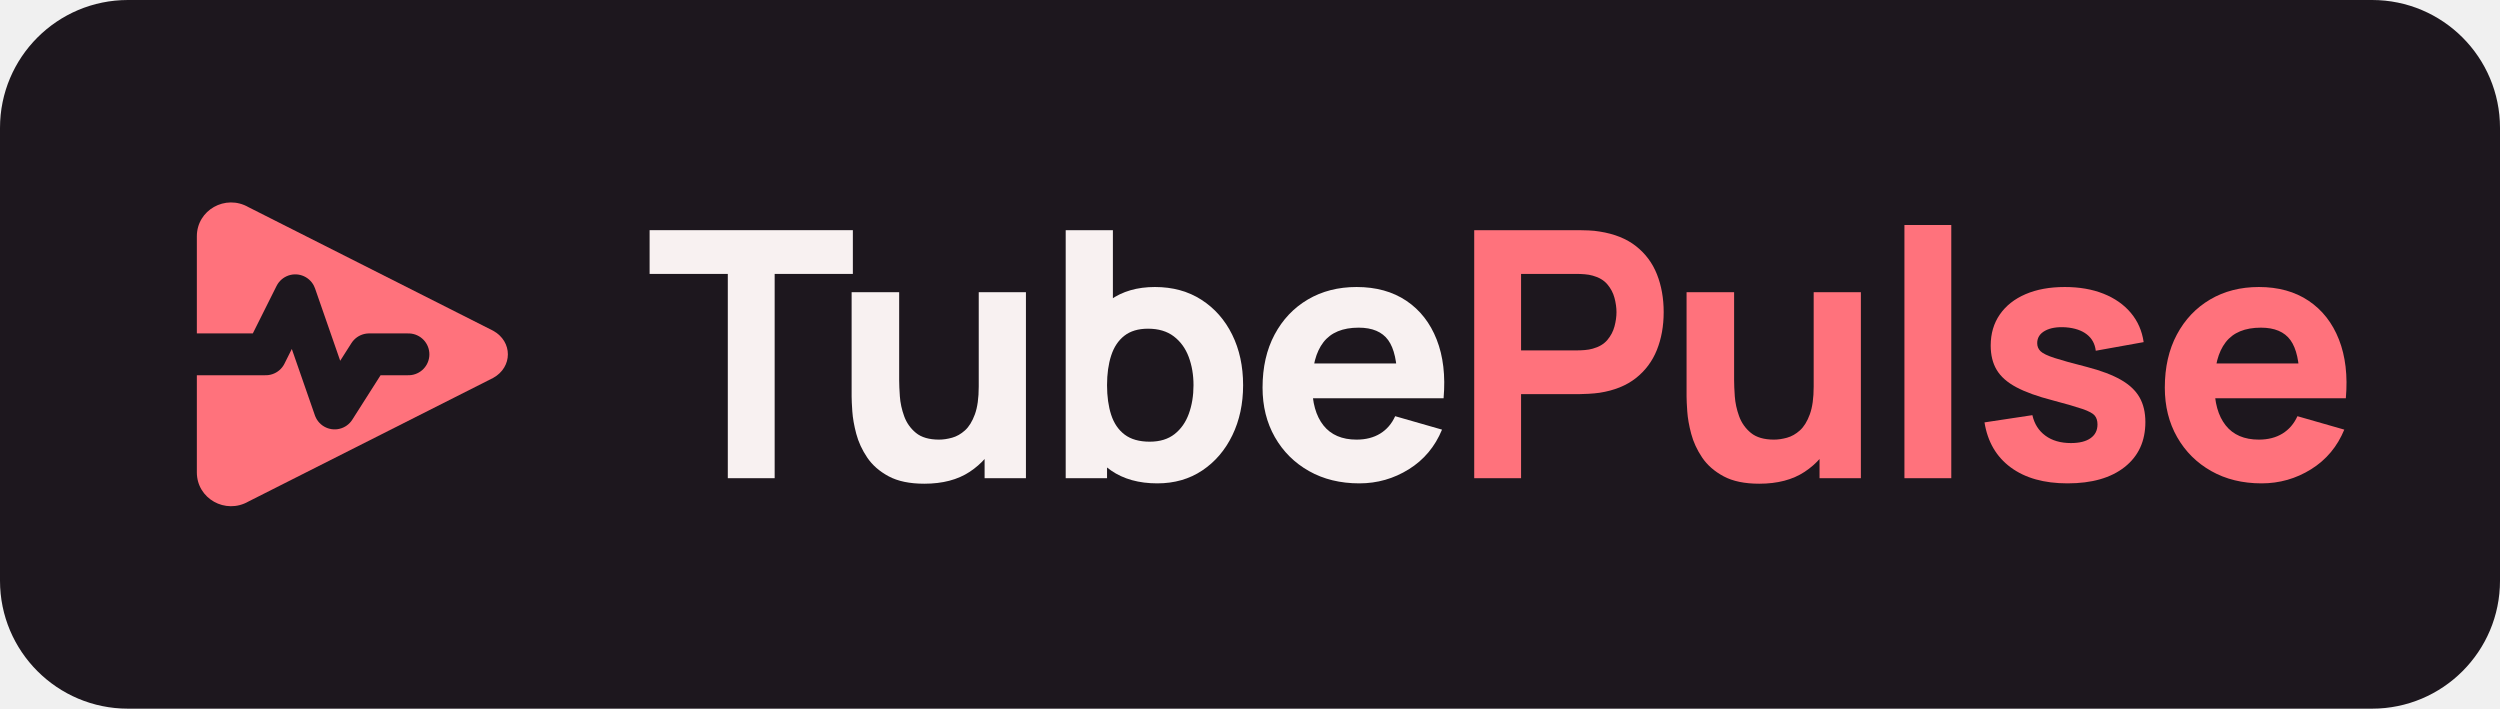
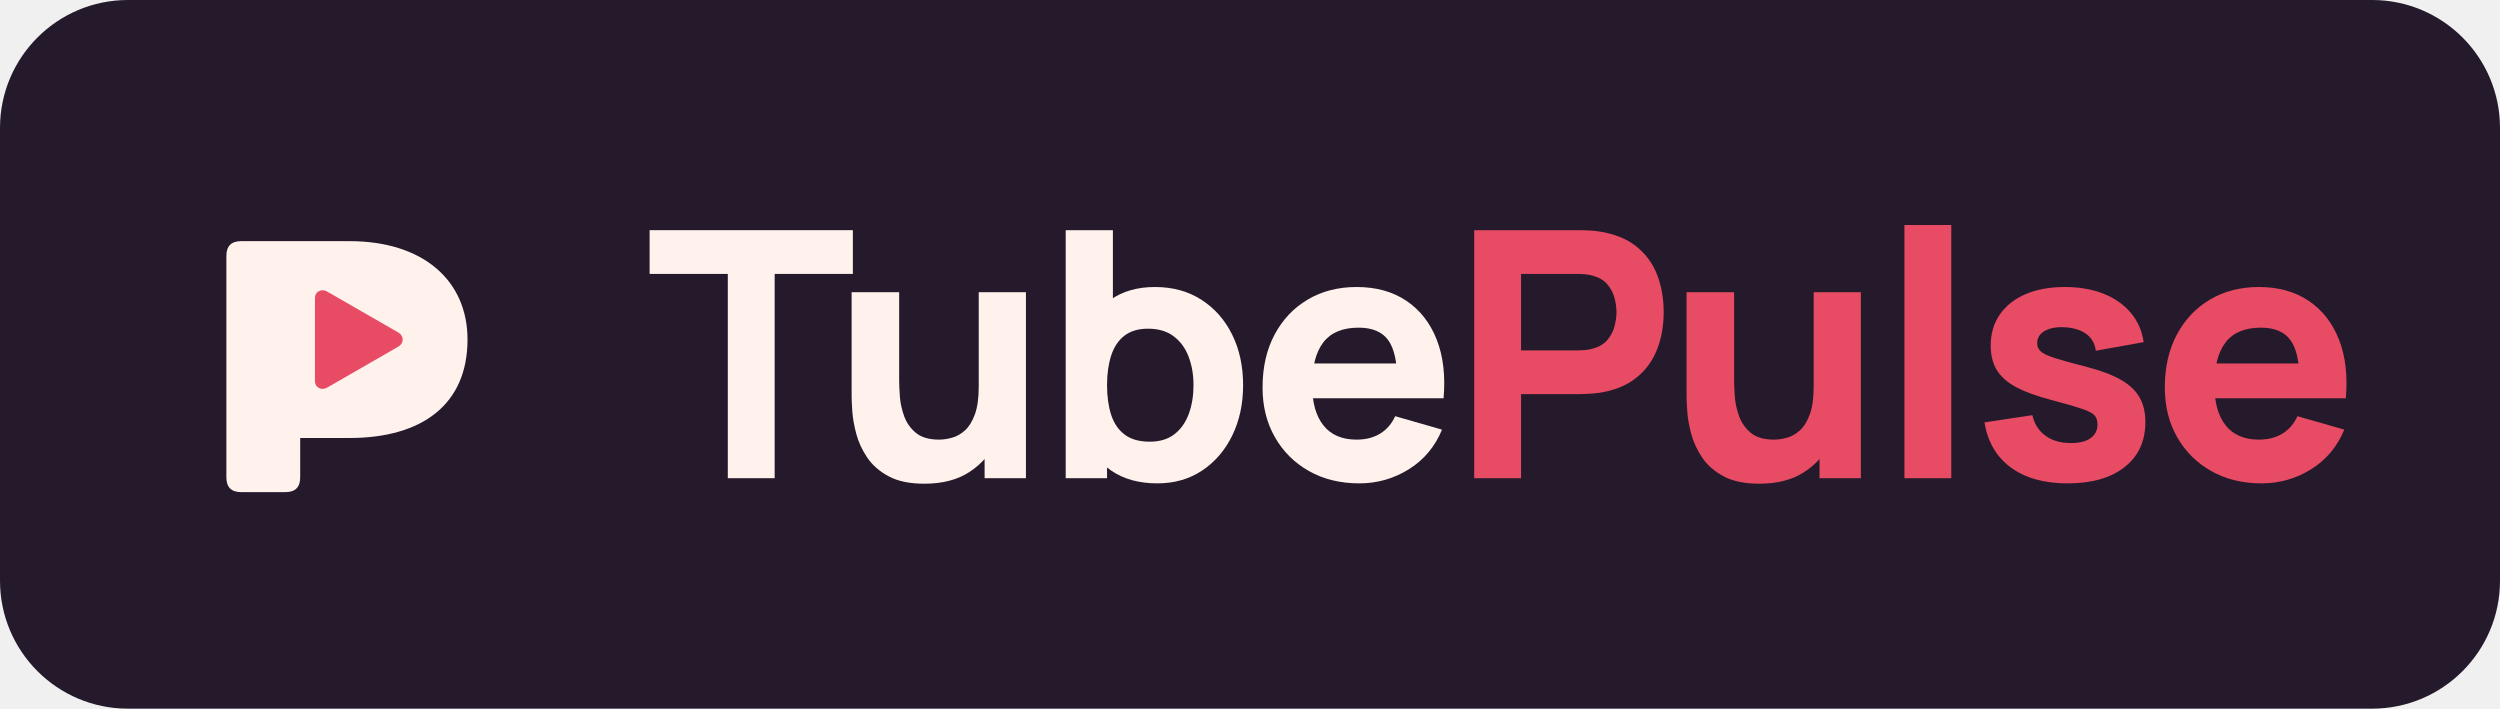
<svg xmlns="http://www.w3.org/2000/svg" width="508" height="144" viewBox="0 0 508 144" role="img" aria-labelledby="logo-title">
-   <defs>
-     <mask id="pulse-cut" maskUnits="userSpaceOnUse" x="0" y="0" width="96" height="96">
-       <path fill="#fff" d="M0 0h96v96H0z" />
-       <path d="M11 48 H33 L39 36 L47 59 L54 48 H62" fill="none" stroke="#000" stroke-width="8.5" stroke-linecap="round" stroke-linejoin="round" />
-     </mask>
-   </defs>
-   <rect width="508" height="144" rx="26" fill="#1d171e" />
+   <rect width="508" height="144" rx="26" fill="#241a2b" />
  <g transform="translate(21 24)">
-     <path fill="#ff727c" d="M19 24 C19 18.7 24.8 15.4 29.5 18.1 L79.2 43.2 C83.2 45.4 83.2 50.6 79.2 52.8 L29.5 77.9 C24.8 80.6 19 77.3 19 72 Z" mask="url(#pulse-cut)" />
+     <path fill="#fff1eb" d="M28 25H50C65 25 74 33 74 45C74 58 65 65 50 65H40V73C40 75 39 76 37 76H28C26 76 25 75 25 73V28C25 26 26 25 28 25Z" />
+     <path fill="#e84b64" d="M43 36.5C43 35.3 44.3 34.6 45.4 35.2L60 43.6C61.1 44.3 61.1 45.7 60 46.4L45.4 54.8C44.3 55.4 43 54.7 43 53.5Z" />
  </g>
  <g aria-label="TubePulse">
-     <path fill="#f8f1f1" transform="translate(131.30 97.17) scale(0.035 -0.035)" d="M474 0L474 1186L20 1186L20 1440L1200 1440L1200 1186L746 1186L746 0Z" />
-     <path fill="#f8f1f1" transform="translate(168.85 97.17) scale(0.035 -0.035)" d="M542 -32Q415 -32 335 11Q255 54 210.5 120Q166 186 147 257.5Q128 329 124 388Q120 447 120 474L120 1080L396 1080L396 570Q396 533 400 475.5Q404 418 425 360Q446 302 493.5 263Q541 224 628 224Q663 224 703 235Q743 246 778 277.5Q813 309 835.5 370.5Q858 432 858 532L1014 458Q1014 330 962 218Q910 106 805.5 37Q701 -32 542 -32ZM892 0L892 358L858 358L858 1080L1132 1080L1132 0Z" />
-     <path fill="#f8f1f1" transform="translate(211.72 97.17) scale(0.035 -0.035)" d="M670 -30Q509 -30 401 45Q293 120 238.5 249Q184 378 184 540Q184 702 238 831Q292 960 397 1035Q502 1110 656 1110Q811 1110 926 1036Q1041 962 1104.5 833.5Q1168 705 1168 540Q1168 378 1105.5 249Q1043 120 931 45Q819 -30 670 -30ZM138 0L138 1440L412 1440L412 740L378 740L378 0ZM626 212Q714 212 770 256Q826 300 853 374.5Q880 449 880 540Q880 630 852 704.5Q824 779 765.5 823.5Q707 868 616 868Q531 868 478.5 827Q426 786 402 712Q378 638 378 540Q378 442 402 368Q426 294 480.5 253Q535 212 626 212Z" />
-     <path fill="#f8f1f1" transform="translate(253.75 97.17) scale(0.035 -0.035)" d="M642 -30Q476 -30 349.5 41.5Q223 113 151.5 238.5Q80 364 80 526Q80 703 150 834Q220 965 343 1037.5Q466 1110 626 1110Q796 1110 915 1030Q1034 950 1091 805Q1148 660 1131 464L862 464L862 564Q862 729 809.5 801.5Q757 874 638 874Q499 874 433.5 789.5Q368 705 368 540Q368 389 433.5 306.5Q499 224 626 224Q706 224 763 259Q820 294 850 360L1122 282Q1061 134 929.5 52Q798 -30 642 -30ZM284 464L284 666L1000 666L1000 464Z" />
-     <path fill="#ff727c" transform="translate(294.66 97.17) scale(0.035 -0.035)" d="M140 0L140 1440L748 1440Q769 1440 804.5 1438.5Q840 1437 868 1432Q997 1412 1079.5 1347Q1162 1282 1201 1183.5Q1240 1085 1240 964Q1240 843 1200.5 744.5Q1161 646 1078.5 581Q996 516 868 496Q840 492 804 490Q768 488 748 488L412 488L412 0ZM412 742L736 742Q757 742 782 744Q807 746 828 752Q883 767 913 802.5Q943 838 954.5 881.5Q966 925 966 964Q966 1003 954.5 1046.5Q943 1090 913 1125.5Q883 1161 828 1176Q807 1182 782 1184Q757 1186 736 1186L412 1186Z" />
-     <path fill="#ff727c" transform="translate(338.51 97.17) scale(0.035 -0.035)" d="M542 -32Q415 -32 335 11Q255 54 210.5 120Q166 186 147 257.5Q128 329 124 388Q120 447 120 474L120 1080L396 1080L396 570Q396 533 400 475.5Q404 418 425 360Q446 302 493.5 263Q541 224 628 224Q663 224 703 235Q743 246 778 277.5Q813 309 835.5 370.5Q858 432 858 532L1014 458Q1014 330 962 218Q910 106 805.5 37Q701 -32 542 -32ZM892 0L892 358L858 358L858 1080L1132 1080L1132 0Z" />
-     <path fill="#ff727c" transform="translate(381.38 97.17) scale(0.035 -0.035)" d="M160 0L160 1470L432 1470L432 0Z" />
-     <path fill="#ff727c" transform="translate(400.45 97.17) scale(0.035 -0.035)" d="M562 -30Q358 -30 232.5 62.5Q107 155 80 324L358 366Q375 290 433.5 247Q492 204 582 204Q656 204 696 232.5Q736 261 736 312Q736 344 720 363.5Q704 383 648.5 402Q593 421 476 452Q344 486 265 528Q186 570 151 628.5Q116 687 116 770Q116 874 169 950.5Q222 1027 318.5 1068.5Q415 1110 546 1110Q673 1110 771 1071Q869 1032 929.5 960Q990 888 1004 790L726 740Q719 800 674 835Q629 870 552 876Q477 881 431.5 856Q386 831 386 784Q386 756 405.5 737Q425 718 486.5 698Q548 678 674 646Q797 614 871.5 571.5Q946 529 980 469.5Q1014 410 1014 326Q1014 160 894 65Q774 -30 562 -30Z" />
-     <path fill="#ff727c" transform="translate(437.09 97.17) scale(0.035 -0.035)" d="M642 -30Q476 -30 349.5 41.5Q223 113 151.5 238.5Q80 364 80 526Q80 703 150 834Q220 965 343 1037.5Q466 1110 626 1110Q796 1110 915 1030Q1034 950 1091 805Q1148 660 1131 464L862 464L862 564Q862 729 809.5 801.5Q757 874 638 874Q499 874 433.5 789.5Q368 705 368 540Q368 389 433.5 306.5Q499 224 626 224Q706 224 763 259Q820 294 850 360L1122 282Q1061 134 929.5 52Q798 -30 642 -30ZM284 464L284 666L1000 666L1000 464Z" />
+     <path fill="#fff1eb" transform="translate(131.30 97.17) scale(0.035 -0.035)" d="M474 0L474 1186L20 1186L20 1440L1200 1440L1200 1186L746 1186L746 0Z" />
+     <path fill="#fff1eb" transform="translate(168.85 97.17) scale(0.035 -0.035)" d="M542 -32Q415 -32 335 11Q255 54 210.5 120Q166 186 147 257.5Q128 329 124 388Q120 447 120 474L120 1080L396 1080L396 570Q396 533 400 475.5Q404 418 425 360Q446 302 493.5 263Q541 224 628 224Q663 224 703 235Q743 246 778 277.5Q813 309 835.5 370.5Q858 432 858 532L1014 458Q1014 330 962 218Q910 106 805.5 37Q701 -32 542 -32ZM892 0L892 358L858 358L858 1080L1132 1080L1132 0Z" />
+     <path fill="#fff1eb" transform="translate(211.72 97.17) scale(0.035 -0.035)" d="M670 -30Q509 -30 401 45Q293 120 238.5 249Q184 378 184 540Q184 702 238 831Q292 960 397 1035Q502 1110 656 1110Q811 1110 926 1036Q1041 962 1104.5 833.5Q1168 705 1168 540Q1168 378 1105.5 249Q1043 120 931 45Q819 -30 670 -30ZM138 0L138 1440L412 1440L412 740L378 740L378 0ZM626 212Q714 212 770 256Q826 300 853 374.5Q880 449 880 540Q880 630 852 704.5Q824 779 765.5 823.5Q707 868 616 868Q531 868 478.5 827Q426 786 402 712Q378 638 378 540Q378 442 402 368Q426 294 480.5 253Q535 212 626 212Z" />
+     <path fill="#fff1eb" transform="translate(253.75 97.17) scale(0.035 -0.035)" d="M642 -30Q476 -30 349.5 41.5Q223 113 151.5 238.5Q80 364 80 526Q80 703 150 834Q220 965 343 1037.5Q466 1110 626 1110Q796 1110 915 1030Q1034 950 1091 805Q1148 660 1131 464L862 464L862 564Q862 729 809.5 801.5Q757 874 638 874Q499 874 433.5 789.5Q368 705 368 540Q368 389 433.5 306.5Q499 224 626 224Q706 224 763 259Q820 294 850 360L1122 282Q1061 134 929.5 52Q798 -30 642 -30ZM284 464L284 666L1000 666L1000 464Z" />
+     <path fill="#e84b64" transform="translate(294.66 97.17) scale(0.035 -0.035)" d="M140 0L140 1440L748 1440Q769 1440 804.5 1438.5Q840 1437 868 1432Q997 1412 1079.5 1347Q1162 1282 1201 1183.5Q1240 1085 1240 964Q1240 843 1200.5 744.5Q1161 646 1078.5 581Q996 516 868 496Q840 492 804 490Q768 488 748 488L412 488L412 0ZM412 742L736 742Q757 742 782 744Q807 746 828 752Q883 767 913 802.5Q943 838 954.5 881.5Q966 925 966 964Q966 1003 954.5 1046.5Q943 1090 913 1125.5Q883 1161 828 1176Q807 1182 782 1184Q757 1186 736 1186L412 1186Z" />
+     <path fill="#e84b64" transform="translate(338.51 97.17) scale(0.035 -0.035)" d="M542 -32Q415 -32 335 11Q255 54 210.5 120Q166 186 147 257.5Q128 329 124 388Q120 447 120 474L120 1080L396 1080L396 570Q396 533 400 475.5Q404 418 425 360Q446 302 493.5 263Q541 224 628 224Q663 224 703 235Q743 246 778 277.5Q813 309 835.5 370.5Q858 432 858 532L1014 458Q1014 330 962 218Q910 106 805.5 37Q701 -32 542 -32ZM892 0L892 358L858 358L858 1080L1132 1080L1132 0Z" />
+     <path fill="#e84b64" transform="translate(381.38 97.17) scale(0.035 -0.035)" d="M160 0L160 1470L432 1470L432 0Z" />
+     <path fill="#e84b64" transform="translate(400.45 97.17) scale(0.035 -0.035)" d="M562 -30Q358 -30 232.5 62.5Q107 155 80 324L358 366Q375 290 433.5 247Q492 204 582 204Q656 204 696 232.5Q736 261 736 312Q736 344 720 363.5Q704 383 648.5 402Q593 421 476 452Q344 486 265 528Q186 570 151 628.5Q116 687 116 770Q116 874 169 950.5Q222 1027 318.5 1068.5Q415 1110 546 1110Q673 1110 771 1071Q869 1032 929.5 960Q990 888 1004 790L726 740Q719 800 674 835Q629 870 552 876Q477 881 431.5 856Q386 831 386 784Q386 756 405.5 737Q425 718 486.5 698Q548 678 674 646Q797 614 871.5 571.5Q946 529 980 469.5Q1014 410 1014 326Q1014 160 894 65Q774 -30 562 -30Z" />
+     <path fill="#e84b64" transform="translate(437.09 97.17) scale(0.035 -0.035)" d="M642 -30Q476 -30 349.5 41.5Q223 113 151.5 238.5Q80 364 80 526Q80 703 150 834Q220 965 343 1037.5Q466 1110 626 1110Q796 1110 915 1030Q1034 950 1091 805Q1148 660 1131 464L862 464L862 564Q862 729 809.5 801.5Q757 874 638 874Q499 874 433.5 789.5Q368 705 368 540Q368 389 433.5 306.5Q499 224 626 224Q706 224 763 259Q820 294 850 360L1122 282Q1061 134 929.5 52Q798 -30 642 -30ZM284 464L284 666L1000 666L1000 464Z" />
  </g>
</svg>
